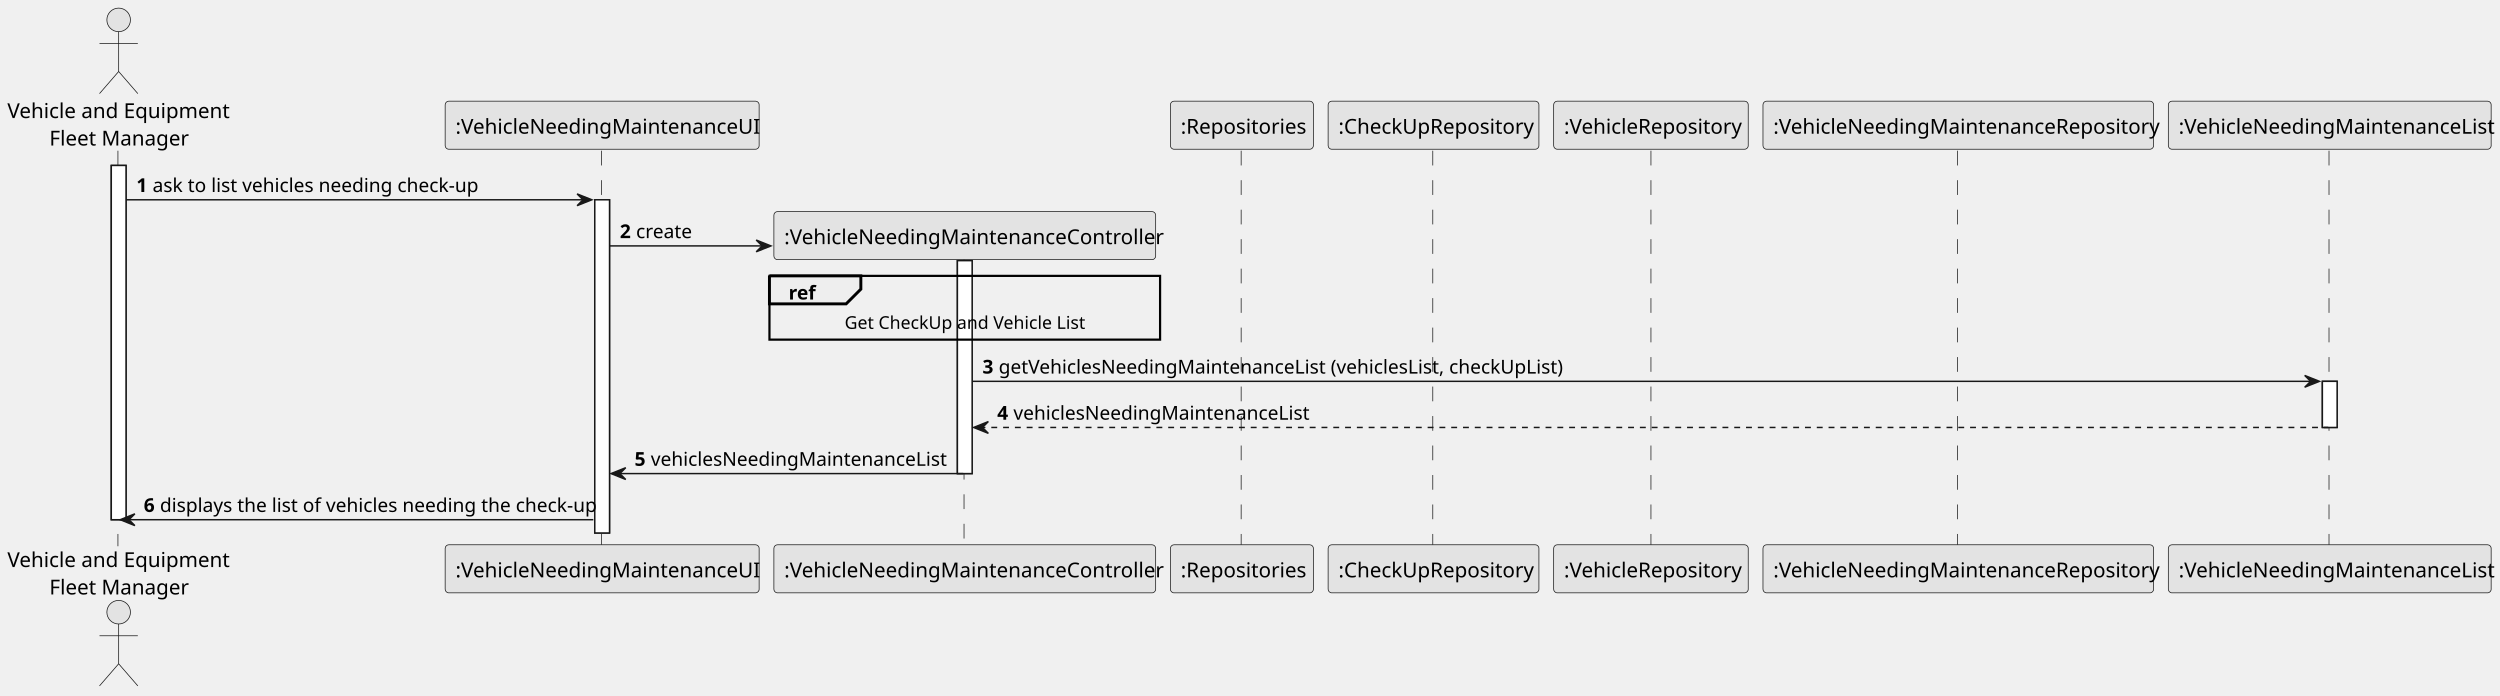
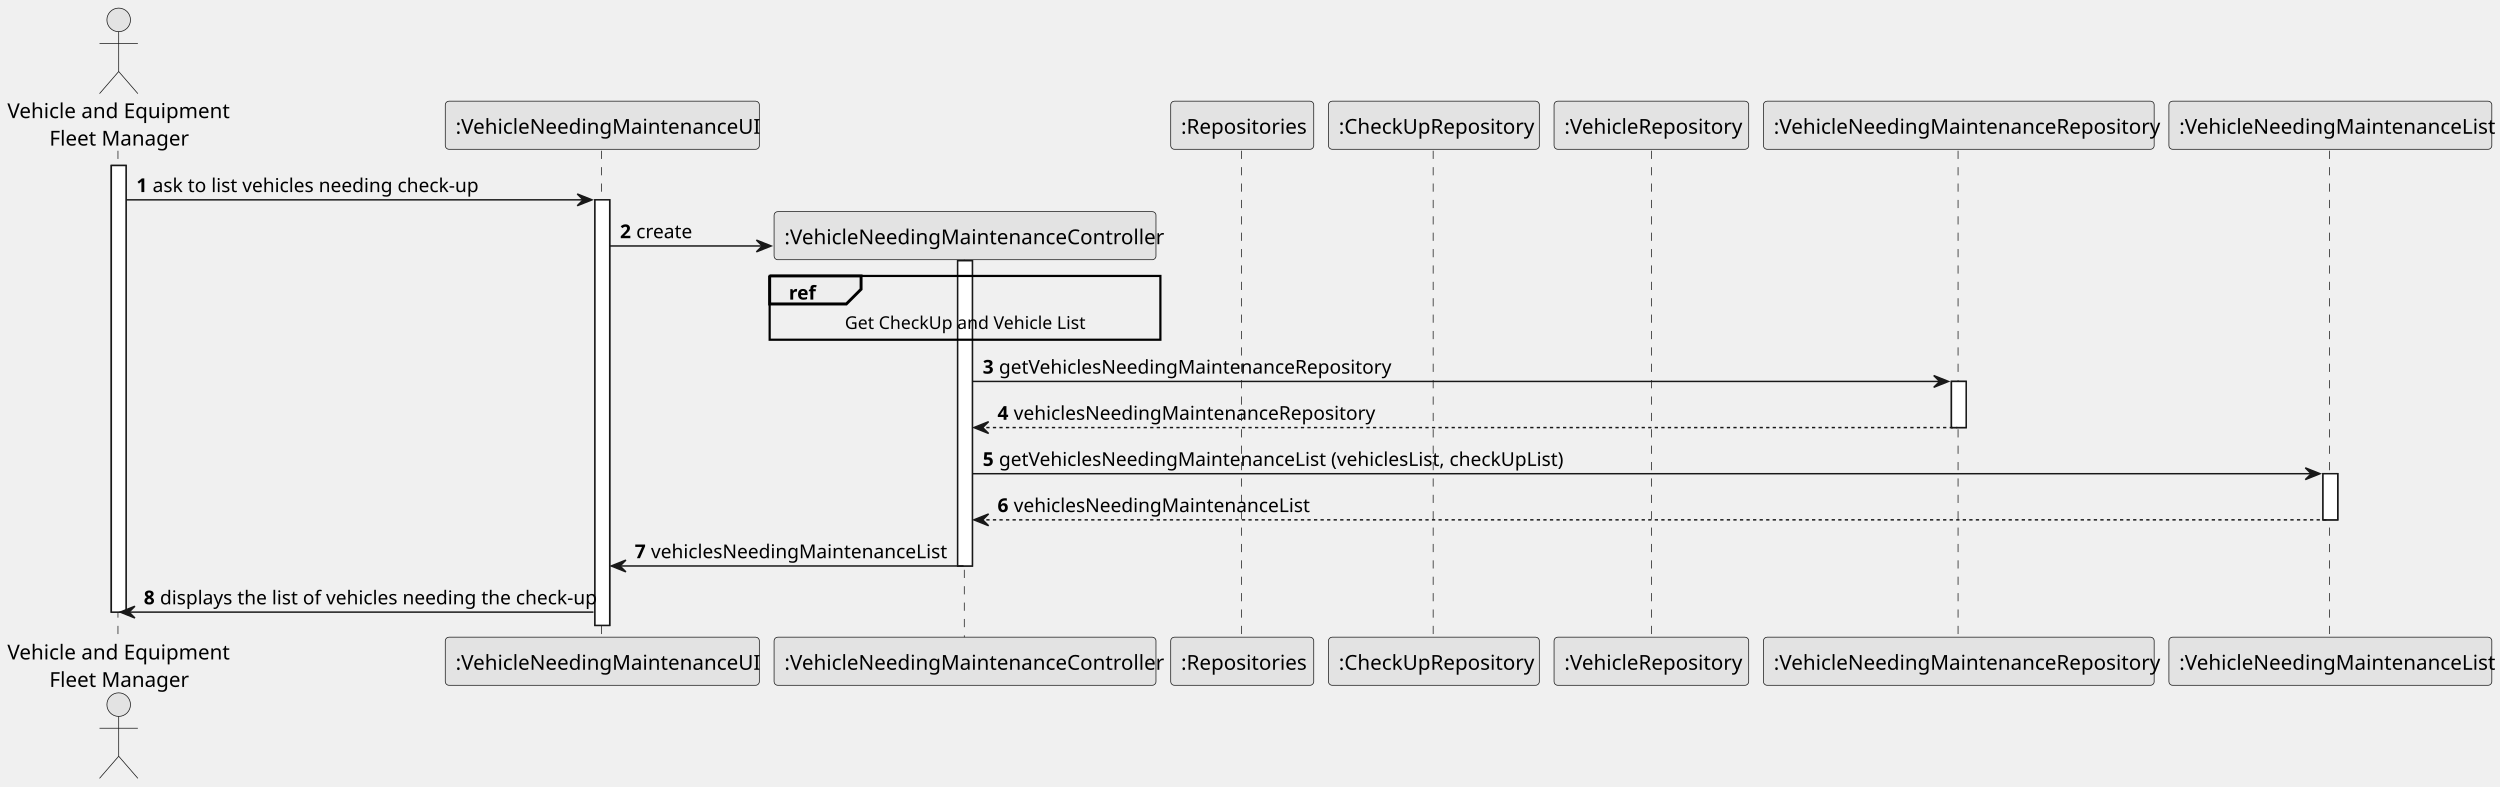
- <svg xmlns="http://www.w3.org/2000/svg" contentStyleType="text/css" height="236px" preserveAspectRatio="none" style="width:848px;height:236px;background:#FFFFFF;" version="1.1" viewBox="0 0 848 236" width="848px" zoomAndPan="magnify">
+ <svg xmlns="http://www.w3.org/2000/svg" contentStyleType="text/css" height="480.6px" preserveAspectRatio="none" style="width:1526px;height:480px;background:#FFFFFF;" version="1.1" viewBox="0 0 1526 480" width="1526.4px" zoomAndPan="magnify">
  <defs />
  <g>
-     <rect fill="#FFFFFF" height="120.164" style="stroke:#181818;stroke-width:0.5;" width="5" x="37.75" y="56.121" />
-     <rect fill="#FFFFFF" height="113.019" style="stroke:#181818;stroke-width:0.5;" width="5" x="201.75" y="67.767" />
-     <rect fill="#FFFFFF" height="72.228" style="stroke:#181818;stroke-width:0.5;" width="5" x="324.75" y="88.412" />
-     <rect fill="#FFFFFF" height="15.646" style="stroke:#181818;stroke-width:0.5;" width="5" x="787.75" y="129.349" />
-     <line style="stroke:#181818;stroke-width:0.25;stroke-dasharray:5.0,5.0;" x1="40" x2="40" y1="51.121" y2="185.285" />
-     <line style="stroke:#181818;stroke-width:0.25;stroke-dasharray:5.0,5.0;" x1="204" x2="204" y1="51.121" y2="185.285" />
-     <line style="stroke:#181818;stroke-width:0.25;stroke-dasharray:5.0,5.0;" x1="327" x2="327" y1="87.672" y2="185.285" />
-     <line style="stroke:#181818;stroke-width:0.25;stroke-dasharray:5.0,5.0;" x1="421" x2="421" y1="51.121" y2="185.285" />
-     <line style="stroke:#181818;stroke-width:0.25;stroke-dasharray:5.0,5.0;" x1="486" x2="486" y1="51.121" y2="185.285" />
-     <line style="stroke:#181818;stroke-width:0.25;stroke-dasharray:5.0,5.0;" x1="560" x2="560" y1="51.121" y2="185.285" />
-     <line style="stroke:#181818;stroke-width:0.25;stroke-dasharray:5.0,5.0;" x1="664" x2="664" y1="51.121" y2="185.285" />
-     <line style="stroke:#181818;stroke-width:0.25;stroke-dasharray:5.0,5.0;" x1="790" x2="790" y1="51.121" y2="185.285" />
-     <text fill="#000000" font-family="sans-serif" font-size="7" lengthAdjust="spacing" textLength="72.5" x="2.5" y="40.054">Vehicle and Equipment</text>
-     <text fill="#000000" font-family="sans-serif" font-size="7" lengthAdjust="spacing" textLength="46" x="16.75" y="49.364">Fleet Manager</text>
-     <ellipse cx="40.25" cy="6.75" fill="#E3E3E3" rx="4" ry="4" style="stroke:#181818;stroke-width:0.25;" />
-     <path d="M40.25,10.75 L40.25,24.25 M33.75,14.75 L46.75,14.75 M40.25,24.25 L33.75,31.75 M40.25,24.25 L46.75,31.75 " fill="none" style="stroke:#181818;stroke-width:0.25;" />
-     <text fill="#000000" font-family="sans-serif" font-size="7" lengthAdjust="spacing" textLength="72.5" x="2.5" y="192.339">Vehicle and Equipment</text>
-     <text fill="#000000" font-family="sans-serif" font-size="7" lengthAdjust="spacing" textLength="46" x="16.75" y="201.649">Fleet Manager</text>
-     <ellipse cx="40.25" cy="207.656" fill="#E3E3E3" rx="4" ry="4" style="stroke:#181818;stroke-width:0.25;" />
-     <path d="M40.25,211.656 L40.25,225.156 M33.75,215.656 L46.75,215.656 M40.25,225.156 L33.75,232.656 M40.25,225.156 L46.75,232.656 " fill="none" style="stroke:#181818;stroke-width:0.25;" />
-     <rect fill="#E3E3E3" height="16.311" rx="1.25" ry="1.25" style="stroke:#181818;stroke-width:0.25;" width="106.5" x="151" y="34.31" />
-     <text fill="#000000" font-family="sans-serif" font-size="7" lengthAdjust="spacing" textLength="97.5" x="154.5" y="45.364">:VehicleNeedingMaintenanceUI</text>
-     <rect fill="#E3E3E3" height="16.311" rx="1.25" ry="1.25" style="stroke:#181818;stroke-width:0.25;" width="106.5" x="151" y="184.785" />
-     <text fill="#000000" font-family="sans-serif" font-size="7" lengthAdjust="spacing" textLength="97.5" x="154.5" y="195.839">:VehicleNeedingMaintenanceUI</text>
-     <rect fill="#E3E3E3" height="16.311" rx="1.25" ry="1.25" style="stroke:#181818;stroke-width:0.25;" width="129.5" x="262.5" y="184.785" />
-     <text fill="#000000" font-family="sans-serif" font-size="7" lengthAdjust="spacing" textLength="122.5" x="266" y="195.839">:VehicleNeedingMaintenanceController</text>
-     <rect fill="#E3E3E3" height="16.311" rx="1.25" ry="1.25" style="stroke:#181818;stroke-width:0.25;" width="48.5" x="397" y="34.31" />
-     <text fill="#000000" font-family="sans-serif" font-size="7" lengthAdjust="spacing" textLength="41.5" x="400.5" y="45.364">:Repositories</text>
-     <rect fill="#E3E3E3" height="16.311" rx="1.25" ry="1.25" style="stroke:#181818;stroke-width:0.25;" width="48.5" x="397" y="184.785" />
-     <text fill="#000000" font-family="sans-serif" font-size="7" lengthAdjust="spacing" textLength="41.5" x="400.5" y="195.839">:Repositories</text>
-     <rect fill="#E3E3E3" height="16.311" rx="1.25" ry="1.25" style="stroke:#181818;stroke-width:0.25;" width="71.5" x="450.5" y="34.31" />
-     <text fill="#000000" font-family="sans-serif" font-size="7" lengthAdjust="spacing" textLength="64.5" x="454" y="45.364">:CheckUpRepository</text>
-     <rect fill="#E3E3E3" height="16.311" rx="1.25" ry="1.25" style="stroke:#181818;stroke-width:0.25;" width="71.5" x="450.5" y="184.785" />
-     <text fill="#000000" font-family="sans-serif" font-size="7" lengthAdjust="spacing" textLength="64.5" x="454" y="195.839">:CheckUpRepository</text>
-     <rect fill="#E3E3E3" height="16.311" rx="1.25" ry="1.25" style="stroke:#181818;stroke-width:0.25;" width="66" x="527" y="34.31" />
-     <text fill="#000000" font-family="sans-serif" font-size="7" lengthAdjust="spacing" textLength="59" x="530.5" y="45.364">:VehicleRepository</text>
-     <rect fill="#E3E3E3" height="16.311" rx="1.25" ry="1.25" style="stroke:#181818;stroke-width:0.25;" width="66" x="527" y="184.785" />
-     <text fill="#000000" font-family="sans-serif" font-size="7" lengthAdjust="spacing" textLength="59" x="530.5" y="195.839">:VehicleRepository</text>
-     <rect fill="#E3E3E3" height="16.311" rx="1.25" ry="1.25" style="stroke:#181818;stroke-width:0.25;" width="132.5" x="598" y="34.31" />
-     <text fill="#000000" font-family="sans-serif" font-size="7" lengthAdjust="spacing" textLength="125.5" x="601.5" y="45.364">:VehicleNeedingMaintenanceRepository</text>
-     <rect fill="#E3E3E3" height="16.311" rx="1.25" ry="1.25" style="stroke:#181818;stroke-width:0.25;" width="132.5" x="598" y="184.785" />
-     <text fill="#000000" font-family="sans-serif" font-size="7" lengthAdjust="spacing" textLength="125.5" x="601.5" y="195.839">:VehicleNeedingMaintenanceRepository</text>
-     <rect fill="#E3E3E3" height="16.311" rx="1.25" ry="1.25" style="stroke:#181818;stroke-width:0.25;" width="109.5" x="735.5" y="34.31" />
-     <text fill="#000000" font-family="sans-serif" font-size="7" lengthAdjust="spacing" textLength="102.5" x="739" y="45.364">:VehicleNeedingMaintenanceList</text>
-     <rect fill="#E3E3E3" height="16.311" rx="1.25" ry="1.25" style="stroke:#181818;stroke-width:0.25;" width="109.5" x="735.5" y="184.785" />
-     <text fill="#000000" font-family="sans-serif" font-size="7" lengthAdjust="spacing" textLength="102.5" x="739" y="195.839">:VehicleNeedingMaintenanceList</text>
-     <rect fill="#FFFFFF" height="120.164" style="stroke:#181818;stroke-width:0.5;" width="5" x="37.75" y="56.121" />
-     <rect fill="#FFFFFF" height="113.019" style="stroke:#181818;stroke-width:0.5;" width="5" x="201.75" y="67.767" />
-     <rect fill="#FFFFFF" height="72.228" style="stroke:#181818;stroke-width:0.5;" width="5" x="324.75" y="88.412" />
-     <rect fill="#FFFFFF" height="15.646" style="stroke:#181818;stroke-width:0.5;" width="5" x="787.75" y="129.349" />
-     <polygon fill="#181818" points="195.75,65.767,200.75,67.767,195.75,69.767,197.75,67.767" style="stroke:#181818;stroke-width:0.5;" />
-     <line style="stroke:#181818;stroke-width:0.5;" x1="42.75" x2="198.75" y1="67.767" y2="67.767" />
-     <text fill="#000000" font-family="sans-serif" font-size="6.5" font-weight="bold" lengthAdjust="spacing" textLength="3.5" x="46.25" y="65.135">1</text>
-     <text fill="#000000" font-family="sans-serif" font-size="6.5" lengthAdjust="spacing" textLength="106.5" x="51.75" y="65.135">ask to list vehicles needing check-up</text>
-     <polygon fill="#181818" points="256.5,81.412,261.5,83.412,256.5,85.412,258.5,83.412" style="stroke:#181818;stroke-width:0.5;" />
-     <line style="stroke:#181818;stroke-width:0.5;" x1="206.75" x2="259.5" y1="83.412" y2="83.412" />
-     <text fill="#000000" font-family="sans-serif" font-size="6.5" font-weight="bold" lengthAdjust="spacing" textLength="3.5" x="210.25" y="80.781">2</text>
-     <text fill="#000000" font-family="sans-serif" font-size="6.5" lengthAdjust="spacing" textLength="18" x="215.75" y="80.781">create</text>
-     <rect fill="#E3E3E3" height="16.311" rx="1.25" ry="1.25" style="stroke:#181818;stroke-width:0.25;" width="129.5" x="262.5" y="71.767" />
-     <text fill="#000000" font-family="sans-serif" font-size="7" lengthAdjust="spacing" textLength="122.5" x="266" y="82.82">:VehicleNeedingMaintenanceController</text>
-     <rect fill="none" height="21.626" style="stroke:#000000;stroke-width:0.75;" width="132.5" x="261" y="93.577" />
-     <path d="M261,93.577 L292,93.577 L292,98.077 L287,103.077 L261,103.077 L261,93.577 " fill="#EEEEEE" style="stroke:#000000;stroke-width:1.0;" />
-     <text fill="#000000" font-family="sans-serif" font-size="6.5" font-weight="bold" lengthAdjust="spacing" textLength="8.5" x="267.5" y="101.591">ref</text>
-     <text fill="#000000" font-family="sans-serif" font-size="6" lengthAdjust="spacing" textLength="81.5" x="286.5" y="111.552">Get CheckUp and Vehicle List</text>
-     <polygon fill="#181818" points="781.75,127.349,786.75,129.349,781.75,131.349,783.75,129.349" style="stroke:#181818;stroke-width:0.5;" />
-     <line style="stroke:#181818;stroke-width:0.5;" x1="329.75" x2="784.75" y1="129.349" y2="129.349" />
-     <text fill="#000000" font-family="sans-serif" font-size="6.5" font-weight="bold" lengthAdjust="spacing" textLength="3.5" x="333.25" y="126.717">3</text>
-     <text fill="#000000" font-family="sans-serif" font-size="6.5" lengthAdjust="spacing" textLength="184.5" x="338.75" y="126.717">getVehiclesNeedingMaintenanceList (vehiclesList, checkUpList)</text>
-     <polygon fill="#181818" points="335.25,142.994,330.25,144.994,335.25,146.994,333.25,144.994" style="stroke:#181818;stroke-width:0.5;" />
-     <line style="stroke:#181818;stroke-width:0.5;stroke-dasharray:2.0,2.0;" x1="332.25" x2="789.75" y1="144.994" y2="144.994" />
-     <text fill="#000000" font-family="sans-serif" font-size="6.5" font-weight="bold" lengthAdjust="spacing" textLength="3.5" x="338.25" y="142.363">4</text>
-     <text fill="#000000" font-family="sans-serif" font-size="6.5" lengthAdjust="spacing" textLength="94" x="343.75" y="142.363">vehiclesNeedingMaintenanceList</text>
-     <polygon fill="#181818" points="212.25,158.64,207.25,160.64,212.25,162.64,210.25,160.64" style="stroke:#181818;stroke-width:0.5;" />
-     <line style="stroke:#181818;stroke-width:0.5;" x1="209.25" x2="326.75" y1="160.64" y2="160.64" />
-     <text fill="#000000" font-family="sans-serif" font-size="6.5" font-weight="bold" lengthAdjust="spacing" textLength="3.5" x="215.25" y="158.008">5</text>
-     <text fill="#000000" font-family="sans-serif" font-size="6.5" lengthAdjust="spacing" textLength="94" x="220.75" y="158.008">vehiclesNeedingMaintenanceList</text>
-     <polygon fill="#181818" points="45.75,174.285,40.75,176.285,45.75,178.285,43.75,176.285" style="stroke:#181818;stroke-width:0.5;" />
-     <line style="stroke:#181818;stroke-width:0.5;" x1="42.75" x2="201.25" y1="176.285" y2="176.285" />
-     <text fill="#000000" font-family="sans-serif" font-size="6.5" font-weight="bold" lengthAdjust="spacing" textLength="3.5" x="48.75" y="173.654">6</text>
-     <text fill="#000000" font-family="sans-serif" font-size="6.5" lengthAdjust="spacing" textLength="141.5" x="54.25" y="173.654">displays the list of vehicles needing the check-up</text>
+     <rect fill="#FFFFFF" height="272.619" style="stroke:#181818;stroke-width:0.9;" width="9" x="67.95" y="101.018" />
+     <rect fill="#FFFFFF" height="259.757" style="stroke:#181818;stroke-width:0.9;" width="9" x="363.15" y="121.98" />
+     <rect fill="#FFFFFF" height="186.333" style="stroke:#181818;stroke-width:0.9;" width="9" x="584.55" y="159.142" />
+     <rect fill="#FFFFFF" height="28.162" style="stroke:#181818;stroke-width:0.9;" width="9" x="1191.15" y="232.827" />
+     <rect fill="#FFFFFF" height="28.162" style="stroke:#181818;stroke-width:0.9;" width="9" x="1417.95" y="289.151" />
+     <line style="stroke:#181818;stroke-width:0.45;stroke-dasharray:5.0,5.0;" x1="72" x2="72" y1="92.018" y2="389.837" />
+     <line style="stroke:#181818;stroke-width:0.45;stroke-dasharray:5.0,5.0;" x1="367.2" x2="367.2" y1="92.018" y2="389.837" />
+     <line style="stroke:#181818;stroke-width:0.45;stroke-dasharray:5.0,5.0;" x1="588.6" x2="588.6" y1="157.809" y2="389.837" />
+     <line style="stroke:#181818;stroke-width:0.45;stroke-dasharray:5.0,5.0;" x1="757.8" x2="757.8" y1="92.018" y2="389.837" />
+     <line style="stroke:#181818;stroke-width:0.45;stroke-dasharray:5.0,5.0;" x1="874.8" x2="874.8" y1="92.018" y2="389.837" />
+     <line style="stroke:#181818;stroke-width:0.45;stroke-dasharray:5.0,5.0;" x1="1008" x2="1008" y1="92.018" y2="389.837" />
+     <line style="stroke:#181818;stroke-width:0.45;stroke-dasharray:5.0,5.0;" x1="1195.2" x2="1195.2" y1="92.018" y2="389.837" />
+     <line style="stroke:#181818;stroke-width:0.45;stroke-dasharray:5.0,5.0;" x1="1422" x2="1422" y1="92.018" y2="389.837" />
+     <text fill="#000000" font-family="sans-serif" font-size="12.6" lengthAdjust="spacing" textLength="130.5" x="4.5" y="72.097">Vehicle and Equipment</text>
+     <text fill="#000000" font-family="sans-serif" font-size="12.6" lengthAdjust="spacing" textLength="82.8" x="30.15" y="88.856">Fleet Manager</text>
+     <ellipse cx="72.45" cy="12.15" fill="#E3E3E3" rx="7.2" ry="7.2" style="stroke:#181818;stroke-width:0.45;" />
+     <path d="M72.45,19.35 L72.45,43.65 M60.75,26.55 L84.15,26.55 M72.45,43.65 L60.75,57.15 M72.45,43.65 L84.15,57.15 " fill="none" style="stroke:#181818;stroke-width:0.45;" />
+     <text fill="#000000" font-family="sans-serif" font-size="12.6" lengthAdjust="spacing" textLength="130.5" x="4.5" y="402.534">Vehicle and Equipment</text>
+     <text fill="#000000" font-family="sans-serif" font-size="12.6" lengthAdjust="spacing" textLength="82.8" x="30.15" y="419.293">Fleet Manager</text>
+     <ellipse cx="72.45" cy="430.105" fill="#E3E3E3" rx="7.2" ry="7.2" style="stroke:#181818;stroke-width:0.45;" />
+     <path d="M72.45,437.305 L72.45,461.605 M60.75,444.505 L84.15,444.505 M72.45,461.605 L60.75,475.105 M72.45,461.605 L84.15,475.105 " fill="none" style="stroke:#181818;stroke-width:0.45;" />
+     <rect fill="#E3E3E3" height="29.359" rx="2.25" ry="2.25" style="stroke:#181818;stroke-width:0.45;" width="191.7" x="271.8" y="61.759" />
+     <text fill="#000000" font-family="sans-serif" font-size="12.6" lengthAdjust="spacing" textLength="175.5" x="278.1" y="81.656">:VehicleNeedingMaintenanceUI</text>
+     <rect fill="#E3E3E3" height="29.359" rx="2.25" ry="2.25" style="stroke:#181818;stroke-width:0.45;" width="191.7" x="271.8" y="388.937" />
+     <text fill="#000000" font-family="sans-serif" font-size="12.6" lengthAdjust="spacing" textLength="175.5" x="278.1" y="408.834">:VehicleNeedingMaintenanceUI</text>
+     <rect fill="#E3E3E3" height="29.359" rx="2.25" ry="2.25" style="stroke:#181818;stroke-width:0.45;" width="233.1" x="472.5" y="388.937" />
+     <text fill="#000000" font-family="sans-serif" font-size="12.6" lengthAdjust="spacing" textLength="220.5" x="478.8" y="408.834">:VehicleNeedingMaintenanceController</text>
+     <rect fill="#E3E3E3" height="29.359" rx="2.25" ry="2.25" style="stroke:#181818;stroke-width:0.45;" width="87.3" x="714.6" y="61.759" />
+     <text fill="#000000" font-family="sans-serif" font-size="12.6" lengthAdjust="spacing" textLength="74.7" x="720.9" y="81.656">:Repositories</text>
+     <rect fill="#E3E3E3" height="29.359" rx="2.25" ry="2.25" style="stroke:#181818;stroke-width:0.45;" width="87.3" x="714.6" y="388.937" />
+     <text fill="#000000" font-family="sans-serif" font-size="12.6" lengthAdjust="spacing" textLength="74.7" x="720.9" y="408.834">:Repositories</text>
+     <rect fill="#E3E3E3" height="29.359" rx="2.25" ry="2.25" style="stroke:#181818;stroke-width:0.45;" width="128.7" x="810.9" y="61.759" />
+     <text fill="#000000" font-family="sans-serif" font-size="12.6" lengthAdjust="spacing" textLength="116.1" x="817.2" y="81.656">:CheckUpRepository</text>
+     <rect fill="#E3E3E3" height="29.359" rx="2.25" ry="2.25" style="stroke:#181818;stroke-width:0.45;" width="128.7" x="810.9" y="388.937" />
+     <text fill="#000000" font-family="sans-serif" font-size="12.6" lengthAdjust="spacing" textLength="116.1" x="817.2" y="408.834">:CheckUpRepository</text>
+     <rect fill="#E3E3E3" height="29.359" rx="2.25" ry="2.25" style="stroke:#181818;stroke-width:0.45;" width="118.8" x="948.6" y="61.759" />
+     <text fill="#000000" font-family="sans-serif" font-size="12.6" lengthAdjust="spacing" textLength="106.2" x="954.9" y="81.656">:VehicleRepository</text>
+     <rect fill="#E3E3E3" height="29.359" rx="2.25" ry="2.25" style="stroke:#181818;stroke-width:0.45;" width="118.8" x="948.6" y="388.937" />
+     <text fill="#000000" font-family="sans-serif" font-size="12.6" lengthAdjust="spacing" textLength="106.2" x="954.9" y="408.834">:VehicleRepository</text>
+     <rect fill="#E3E3E3" height="29.359" rx="2.25" ry="2.25" style="stroke:#181818;stroke-width:0.45;" width="238.5" x="1076.4" y="61.759" />
+     <text fill="#000000" font-family="sans-serif" font-size="12.6" lengthAdjust="spacing" textLength="225.9" x="1082.7" y="81.656">:VehicleNeedingMaintenanceRepository</text>
+     <rect fill="#E3E3E3" height="29.359" rx="2.25" ry="2.25" style="stroke:#181818;stroke-width:0.45;" width="238.5" x="1076.4" y="388.937" />
+     <text fill="#000000" font-family="sans-serif" font-size="12.6" lengthAdjust="spacing" textLength="225.9" x="1082.7" y="408.834">:VehicleNeedingMaintenanceRepository</text>
+     <rect fill="#E3E3E3" height="29.359" rx="2.25" ry="2.25" style="stroke:#181818;stroke-width:0.45;" width="197.1" x="1323.9" y="61.759" />
+     <text fill="#000000" font-family="sans-serif" font-size="12.6" lengthAdjust="spacing" textLength="184.5" x="1330.2" y="81.656">:VehicleNeedingMaintenanceList</text>
+     <rect fill="#E3E3E3" height="29.359" rx="2.25" ry="2.25" style="stroke:#181818;stroke-width:0.45;" width="197.1" x="1323.9" y="388.937" />
+     <text fill="#000000" font-family="sans-serif" font-size="12.6" lengthAdjust="spacing" textLength="184.5" x="1330.2" y="408.834">:VehicleNeedingMaintenanceList</text>
+     <rect fill="#FFFFFF" height="272.619" style="stroke:#181818;stroke-width:0.9;" width="9" x="67.95" y="101.018" />
+     <rect fill="#FFFFFF" height="259.757" style="stroke:#181818;stroke-width:0.9;" width="9" x="363.15" y="121.98" />
+     <rect fill="#FFFFFF" height="186.333" style="stroke:#181818;stroke-width:0.9;" width="9" x="584.55" y="159.142" />
+     <rect fill="#FFFFFF" height="28.162" style="stroke:#181818;stroke-width:0.9;" width="9" x="1191.15" y="232.827" />
+     <rect fill="#FFFFFF" height="28.162" style="stroke:#181818;stroke-width:0.9;" width="9" x="1417.95" y="289.151" />
+     <polygon fill="#181818" points="352.35,118.38,361.35,121.98,352.35,125.58,355.95,121.98" style="stroke:#181818;stroke-width:0.9;" />
+     <line style="stroke:#181818;stroke-width:0.9;" x1="76.95" x2="357.75" y1="121.98" y2="121.98" />
+     <text fill="#000000" font-family="sans-serif" font-size="11.7" font-weight="bold" lengthAdjust="spacing" textLength="6.3" x="83.25" y="117.243">1</text>
+     <text fill="#000000" font-family="sans-serif" font-size="11.7" lengthAdjust="spacing" textLength="191.7" x="93.15" y="117.243">ask to list vehicles needing check-up</text>
+     <polygon fill="#181818" points="461.7,146.542,470.7,150.142,461.7,153.742,465.3,150.142" style="stroke:#181818;stroke-width:0.9;" />
+     <line style="stroke:#181818;stroke-width:0.9;" x1="372.15" x2="467.1" y1="150.142" y2="150.142" />
+     <text fill="#000000" font-family="sans-serif" font-size="11.7" font-weight="bold" lengthAdjust="spacing" textLength="6.3" x="378.45" y="145.405">2</text>
+     <text fill="#000000" font-family="sans-serif" font-size="11.7" lengthAdjust="spacing" textLength="32.4" x="388.35" y="145.405">create</text>
+     <rect fill="#E3E3E3" height="29.359" rx="2.25" ry="2.25" style="stroke:#181818;stroke-width:0.45;" width="233.1" x="472.5" y="129.18" />
+     <text fill="#000000" font-family="sans-serif" font-size="12.6" lengthAdjust="spacing" textLength="220.5" x="478.8" y="149.077">:VehicleNeedingMaintenanceController</text>
+     <rect fill="none" height="38.927" style="stroke:#000000;stroke-width:1.35;" width="238.5" x="469.8" y="168.439" />
+     <path d="M469.8,168.439 L525.6,168.439 L525.6,176.539 L516.6,185.539 L469.8,185.539 L469.8,168.439 " fill="#EEEEEE" style="stroke:#000000;stroke-width:1.8;" />
+     <text fill="#000000" font-family="sans-serif" font-size="11.7" font-weight="bold" lengthAdjust="spacing" textLength="15.3" x="481.5" y="182.864">ref</text>
+     <text fill="#000000" font-family="sans-serif" font-size="10.8" lengthAdjust="spacing" textLength="146.7" x="515.7" y="200.793">Get CheckUp and Vehicle List</text>
+     <polygon fill="#181818" points="1180.35,229.227,1189.35,232.827,1180.35,236.428,1183.95,232.827" style="stroke:#181818;stroke-width:0.9;" />
+     <line style="stroke:#181818;stroke-width:0.9;" x1="593.55" x2="1185.75" y1="232.827" y2="232.827" />
+     <text fill="#000000" font-family="sans-serif" font-size="11.7" font-weight="bold" lengthAdjust="spacing" textLength="6.3" x="599.85" y="228.091">3</text>
+     <text fill="#000000" font-family="sans-serif" font-size="11.7" lengthAdjust="spacing" textLength="225.9" x="609.75" y="228.091">getVehiclesNeedingMaintenanceRepository</text>
+     <polygon fill="#181818" points="603.45,257.389,594.45,260.99,603.45,264.589,599.85,260.99" style="stroke:#181818;stroke-width:0.9;" />
+     <line style="stroke:#181818;stroke-width:0.9;stroke-dasharray:2.0,2.0;" x1="598.05" x2="1194.75" y1="260.99" y2="260.99" />
+     <text fill="#000000" font-family="sans-serif" font-size="11.7" font-weight="bold" lengthAdjust="spacing" textLength="6.3" x="608.85" y="256.253">4</text>
+     <text fill="#000000" font-family="sans-serif" font-size="11.7" lengthAdjust="spacing" textLength="206.1" x="618.75" y="256.253">vehiclesNeedingMaintenanceRepository</text>
+     <polygon fill="#181818" points="1407.15,285.551,1416.15,289.151,1407.15,292.751,1410.75,289.151" style="stroke:#181818;stroke-width:0.9;" />
+     <line style="stroke:#181818;stroke-width:0.9;" x1="593.55" x2="1412.55" y1="289.151" y2="289.151" />
+     <text fill="#000000" font-family="sans-serif" font-size="11.7" font-weight="bold" lengthAdjust="spacing" textLength="6.3" x="599.85" y="284.415">5</text>
+     <text fill="#000000" font-family="sans-serif" font-size="11.7" lengthAdjust="spacing" textLength="332.1" x="609.75" y="284.415">getVehiclesNeedingMaintenanceList (vehiclesList, checkUpList)</text>
+     <polygon fill="#181818" points="603.45,313.713,594.45,317.313,603.45,320.913,599.85,317.313" style="stroke:#181818;stroke-width:0.9;" />
+     <line style="stroke:#181818;stroke-width:0.9;stroke-dasharray:2.0,2.0;" x1="598.05" x2="1421.55" y1="317.313" y2="317.313" />
+     <text fill="#000000" font-family="sans-serif" font-size="11.7" font-weight="bold" lengthAdjust="spacing" textLength="6.3" x="608.85" y="312.577">6</text>
+     <text fill="#000000" font-family="sans-serif" font-size="11.7" lengthAdjust="spacing" textLength="169.2" x="618.75" y="312.577">vehiclesNeedingMaintenanceList</text>
+     <polygon fill="#181818" points="382.05,341.875,373.05,345.475,382.05,349.075,378.45,345.475" style="stroke:#181818;stroke-width:0.9;" />
+     <line style="stroke:#181818;stroke-width:0.9;" x1="376.65" x2="588.15" y1="345.475" y2="345.475" />
+     <text fill="#000000" font-family="sans-serif" font-size="11.7" font-weight="bold" lengthAdjust="spacing" textLength="6.3" x="387.45" y="340.739">7</text>
+     <text fill="#000000" font-family="sans-serif" font-size="11.7" lengthAdjust="spacing" textLength="169.2" x="397.35" y="340.739">vehiclesNeedingMaintenanceList</text>
+     <polygon fill="#181818" points="82.35,370.037,73.35,373.637,82.35,377.237,78.75,373.637" style="stroke:#181818;stroke-width:0.9;" />
+     <line style="stroke:#181818;stroke-width:0.9;" x1="76.95" x2="362.25" y1="373.637" y2="373.637" />
+     <text fill="#000000" font-family="sans-serif" font-size="11.7" font-weight="bold" lengthAdjust="spacing" textLength="6.3" x="87.75" y="368.901">8</text>
+     <text fill="#000000" font-family="sans-serif" font-size="11.7" lengthAdjust="spacing" textLength="254.7" x="97.65" y="368.901">displays the list of vehicles needing the check-up</text>
  </g>
</svg>
